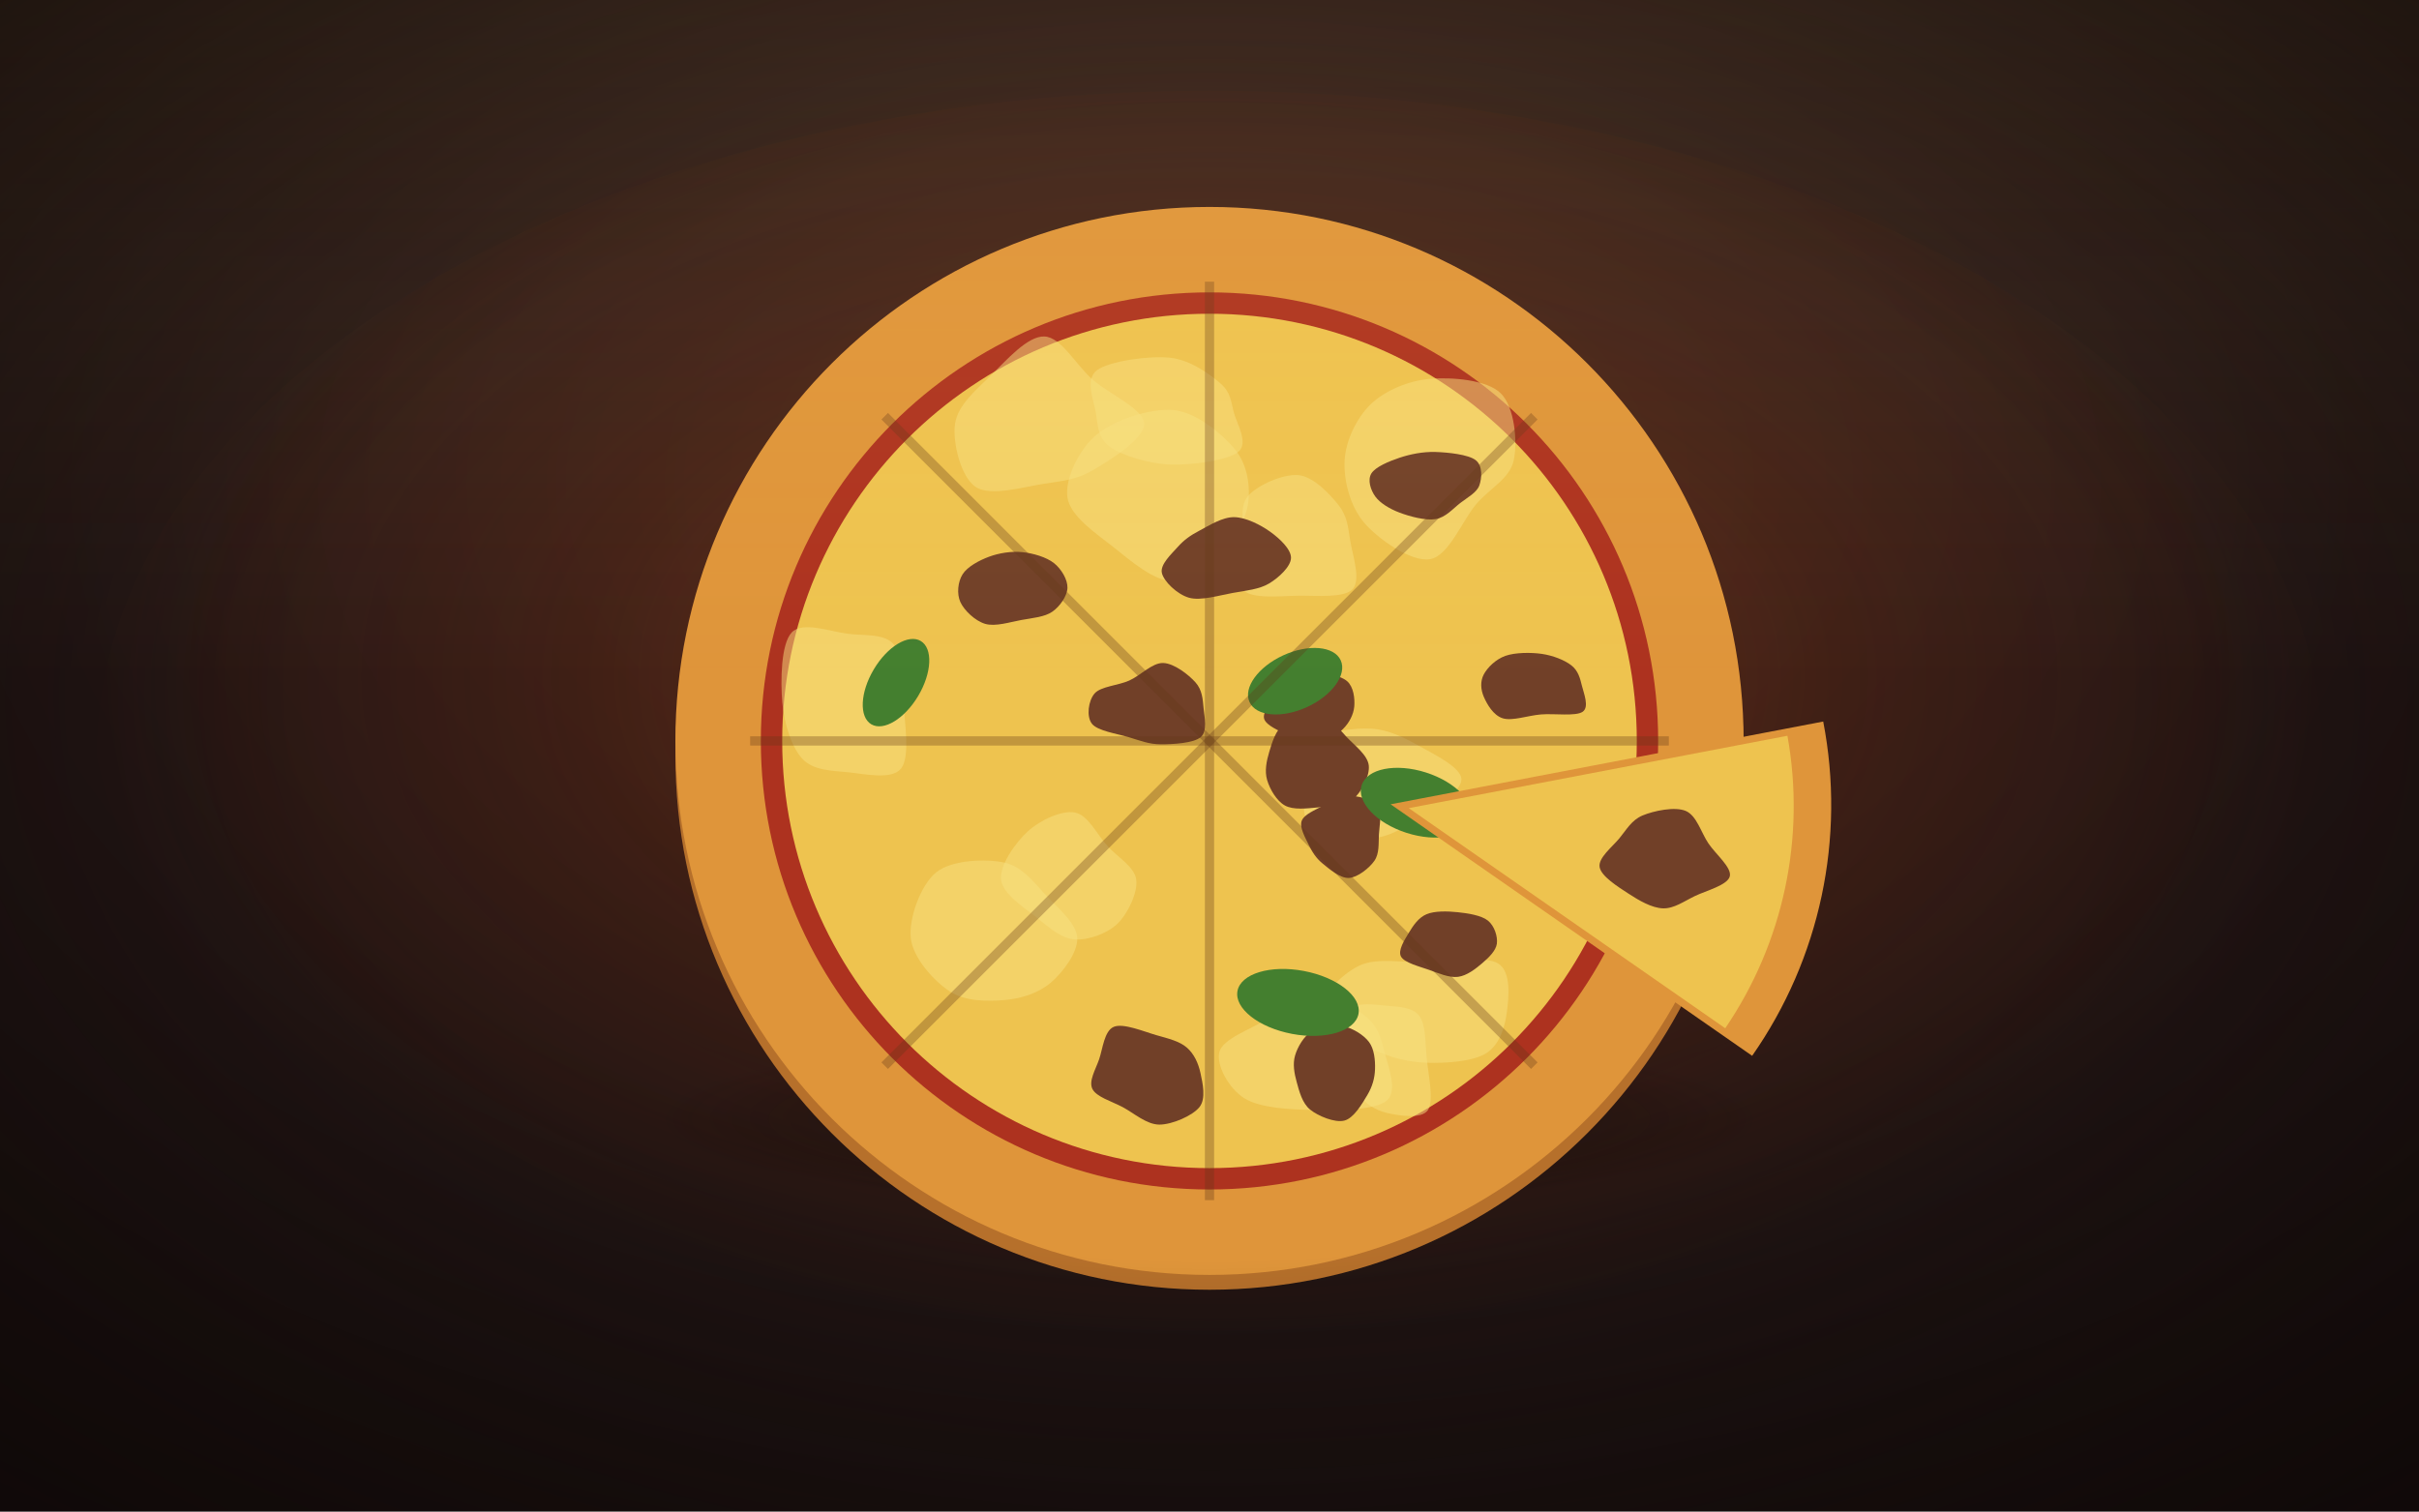
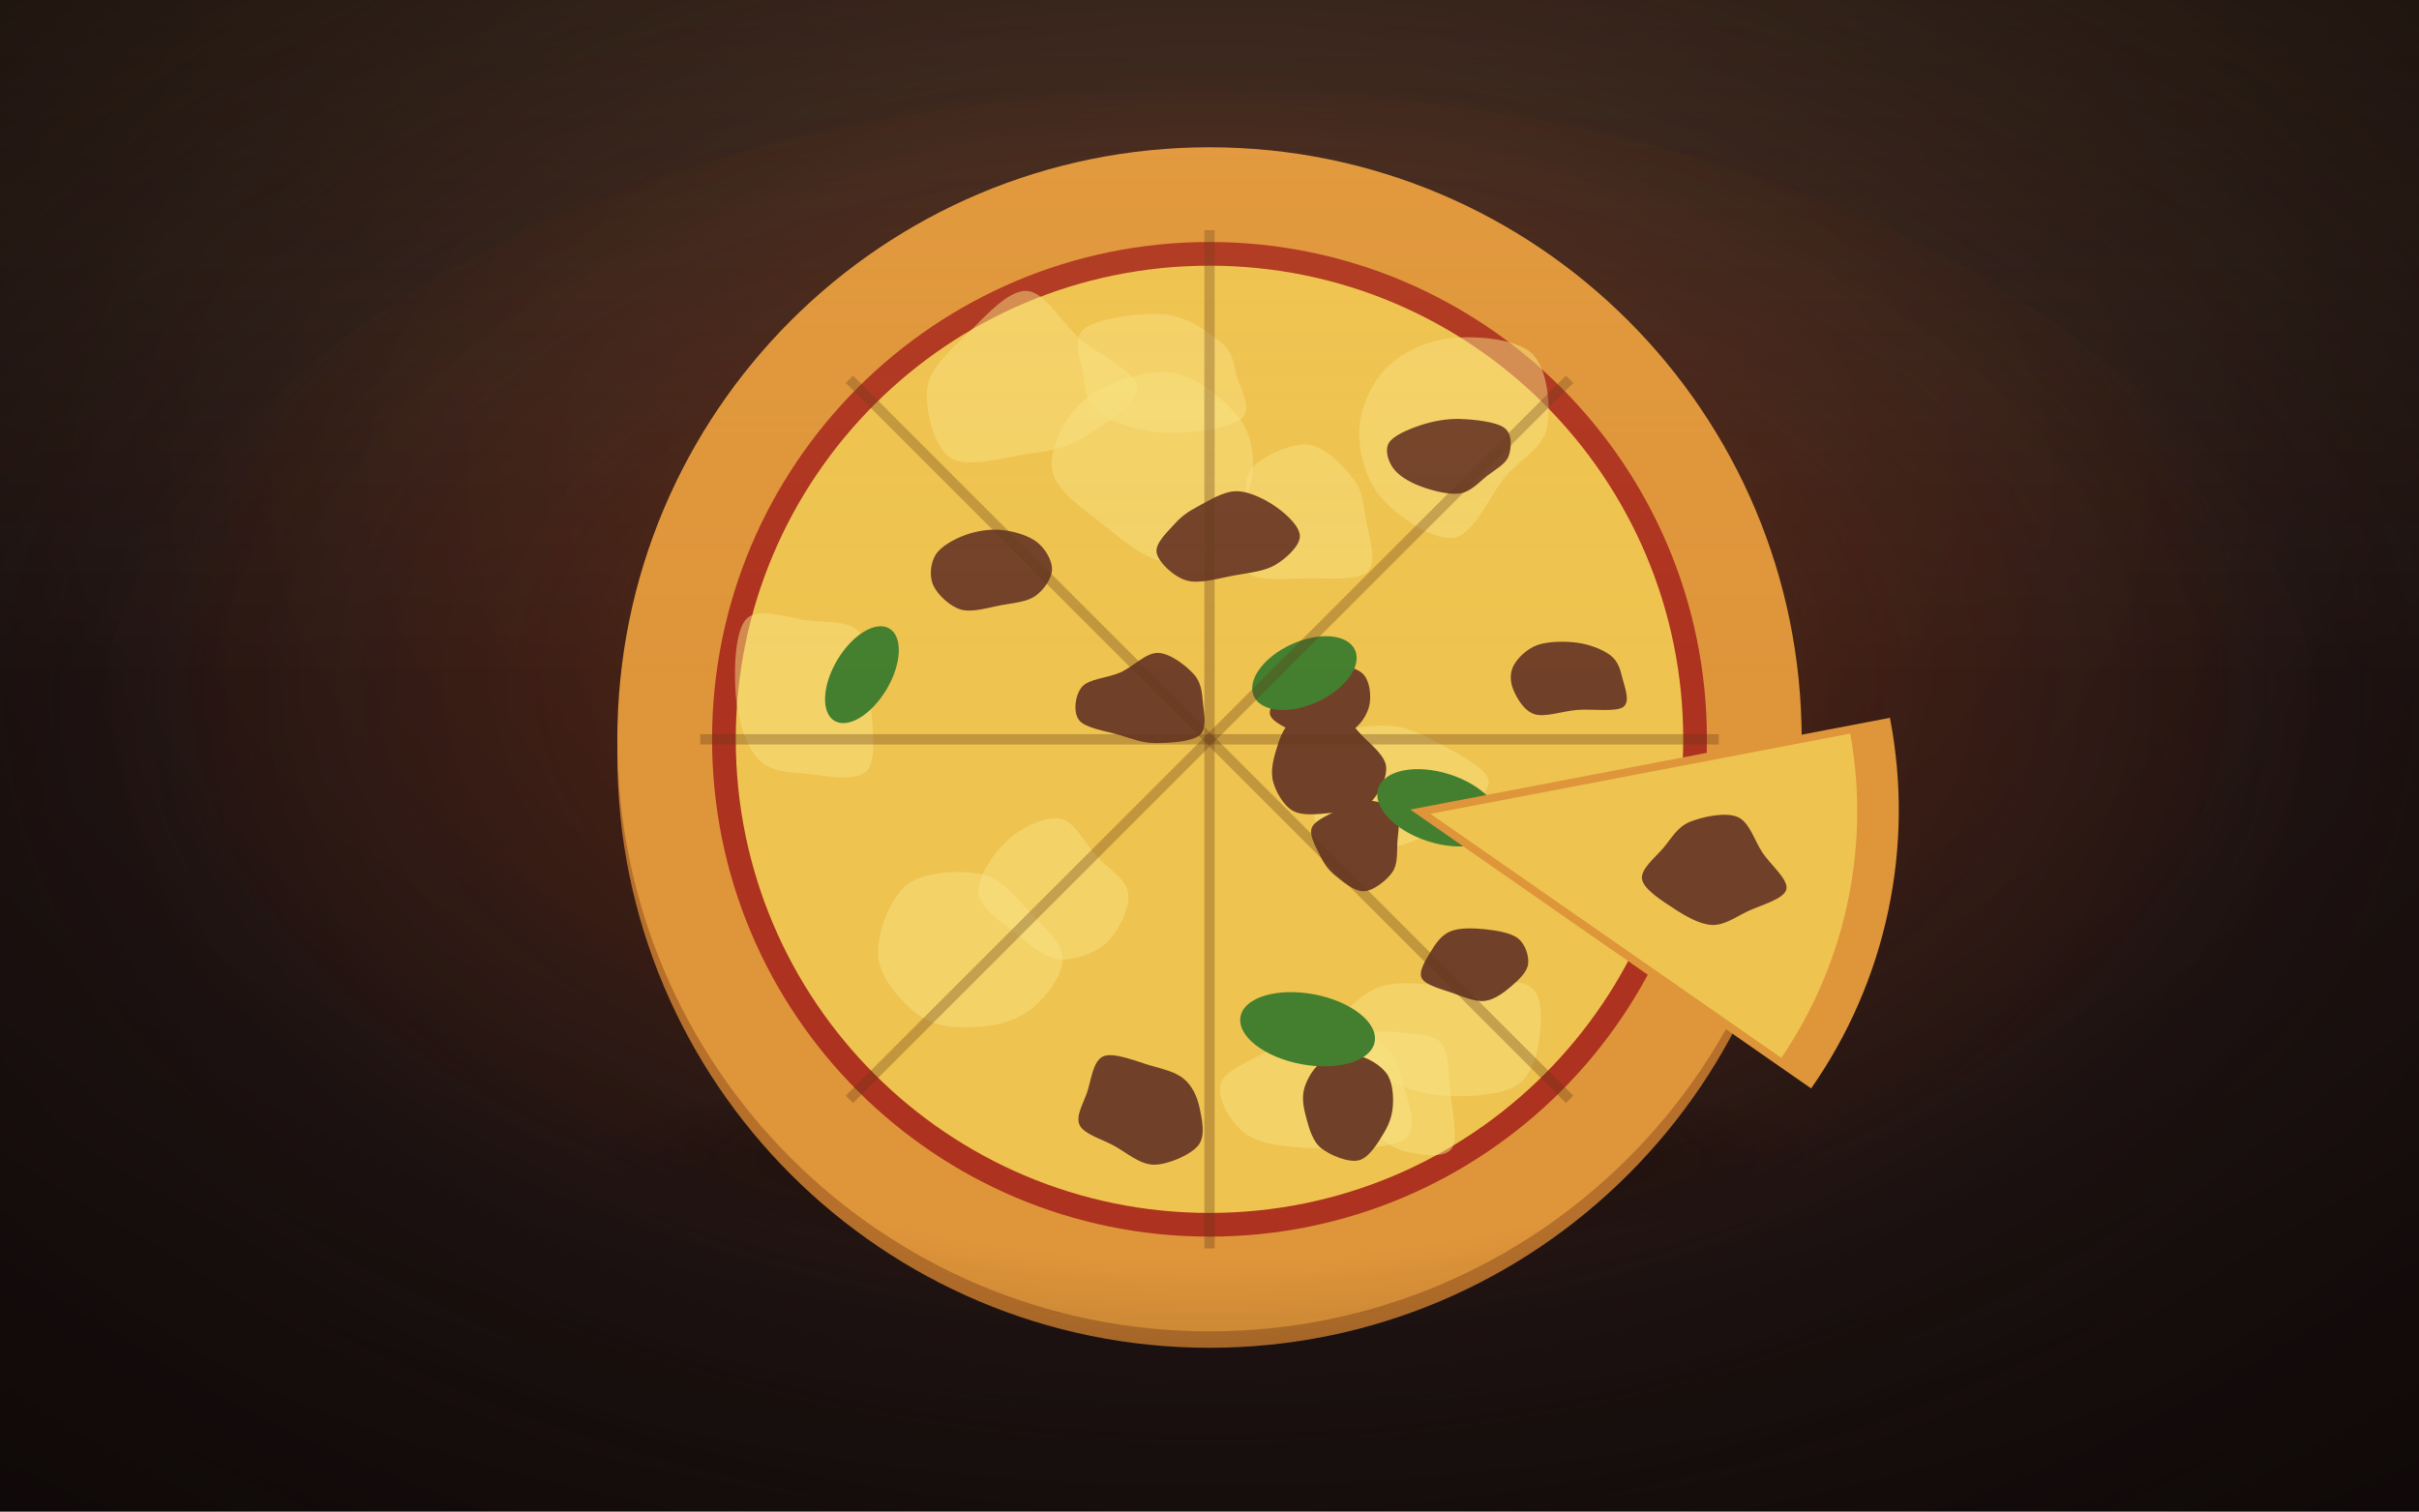
<svg xmlns="http://www.w3.org/2000/svg" viewBox="0 0 1200 750" width="1200" height="750">
  <defs>
    <radialGradient id="ground" cx="50%" cy="32%" r="84%">
      <stop offset="0%" stop-color="hsl(6.17 33% 17%)" />
      <stop offset="58%" stop-color="hsl(6.17 26% 10%)" />
      <stop offset="100%" stop-color="hsl(6.17 22% 6%)" />
    </radialGradient>
    <radialGradient id="keyLight" cx="50%" cy="44%" r="50%">
      <stop offset="0%" stop-color="hsl(26 96% 58% / 0.34)" />
      <stop offset="55%" stop-color="hsl(20 92% 46% / 0.116)" />
      <stop offset="100%" stop-color="hsl(20 90% 40% / 0)" />
    </radialGradient>
    <radialGradient id="dishShadow" cx="50%" cy="50%" r="50%">
      <stop offset="0%" stop-color="hsl(6.17 60% 3% / 0.6)" />
      <stop offset="100%" stop-color="hsl(6.17 60% 3% / 0)" />
    </radialGradient>
    <radialGradient id="vignette" cx="50%" cy="46%" r="72%">
      <stop offset="52%" stop-color="hsl(6.17 40% 4% / 0)" />
      <stop offset="100%" stop-color="hsl(6.17 40% 4% / 0.62)" />
    </radialGradient>
    <linearGradient id="topSheen" x1="0" y1="0" x2="0" y2="1">
      <stop offset="0%" stop-color="hsl(38 100% 72% / 0.11)" />
      <stop offset="45%" stop-color="hsl(38 100% 72% / 0)" />
    </linearGradient>
  </defs>
  <rect width="1200" height="750" fill="url(#ground)" />
  <ellipse cx="600" cy="375" rx="552" ry="330" fill="url(#keyLight)" />
-   <g transform="translate(600 375) scale(0.92)">
+   <g transform="translate(600 375) scale(1.02)">
    <ellipse cx="0" cy="196" rx="300" ry="48" fill="url(#dishShadow)" />
    <circle cx="0" cy="0" r="288" fill="hsl(30 62% 44%)" />
    <circle cx="0" cy="-8" r="288" fill="hsl(33 72% 55%)" />
    <circle cx="-115.53" cy="155.41" r="3.91" fill="hsl(24 60% 28% / 0.55)" opacity="0.42" />
    <circle cx="-65.76" cy="192.95" r="4.35" fill="hsl(24 60% 28% / 0.55)" opacity="0.43" />
    <circle cx="150.05" cy="-77.93" r="4.3" fill="hsl(24 60% 28% / 0.55)" opacity="0.47" />
    <circle cx="65.14" cy="5.68" r="2.83" fill="hsl(24 60% 28% / 0.55)" opacity="0.31" />
    <circle cx="-69.42" cy="-131.16" r="5.53" fill="hsl(24 60% 28% / 0.55)" opacity="0.48" />
    <circle cx="170.9" cy="2.06" r="2.78" fill="hsl(24 60% 28% / 0.55)" opacity="0.39" />
    <circle cx="43.66" cy="-114.41" r="5.08" fill="hsl(24 60% 28% / 0.55)" opacity="0.41" />
    <circle cx="94.69" cy="-118.77" r="3.85" fill="hsl(24 60% 28% / 0.55)" opacity="0.2" />
    <circle cx="-162.39" cy="31.86" r="2.62" fill="hsl(24 60% 28% / 0.55)" opacity="0.46" />
    <circle cx="176.39" cy="-114.81" r="6.06" fill="hsl(24 60% 28% / 0.55)" opacity="0.21" />
    <circle cx="-57.84" cy="0.52" r="5.72" fill="hsl(24 60% 28% / 0.55)" opacity="0.42" />
    <circle cx="107.24" cy="182.84" r="5.05" fill="hsl(24 60% 28% / 0.55)" opacity="0.25" />
    <circle cx="-143.16" cy="138.4" r="4.35" fill="hsl(24 60% 28% / 0.55)" opacity="0.24" />
    <circle cx="-67.15" cy="-175.1" r="4.51" fill="hsl(24 60% 28% / 0.55)" opacity="0.21" />
    <circle cx="40.12" cy="-204.3" r="4.55" fill="hsl(24 60% 28% / 0.55)" opacity="0.2" />
    <circle cx="-198.31" cy="100.35" r="4" fill="hsl(24 60% 28% / 0.55)" opacity="0.28" />
    <circle cx="-156.62" cy="-50.35" r="3.73" fill="hsl(24 60% 28% / 0.55)" opacity="0.29" />
    <circle cx="18.32" cy="93.7" r="3.08" fill="hsl(24 60% 28% / 0.55)" opacity="0.22" />
    <circle cx="-138.89" cy="-137.2" r="4.98" fill="hsl(24 60% 28% / 0.55)" opacity="0.22" />
    <circle cx="-213.88" cy="-86.25" r="6.43" fill="hsl(24 60% 28% / 0.55)" opacity="0.3" />
    <circle cx="12.3" cy="-138.19" r="4.2" fill="hsl(24 60% 28% / 0.55)" opacity="0.33" />
    <circle cx="-182.5" cy="68.52" r="5.88" fill="hsl(24 60% 28% / 0.55)" opacity="0.26" />
    <circle cx="52.89" cy="-162.24" r="3.9" fill="hsl(24 60% 28% / 0.55)" opacity="0.3" />
    <circle cx="-26" cy="219.49" r="6.27" fill="hsl(24 60% 28% / 0.55)" opacity="0.32" />
    <circle cx="-52.48" cy="-20.12" r="3.04" fill="hsl(24 60% 28% / 0.55)" opacity="0.24" />
    <circle cx="91.6" cy="-37.53" r="5.08" fill="hsl(24 60% 28% / 0.55)" opacity="0.21" />
    <circle cx="0" cy="-8" r="241.92" fill="hsl(8 70% 40%)" />
    <circle cx="0" cy="-8" r="230.4" fill="hsl(44 82% 62%)" />
    <path d="M13.09 -185.27C14.72 -179.09 21.26 -168.62 15.52 -163.92C9.78 -159.22 -9.83 -156.64 -21.35 -157.08C-32.88 -157.53 -46.96 -161.88 -53.63 -166.58C-60.29 -171.28 -60.18 -178.37 -61.35 -185.27C-62.51 -192.17 -67.26 -203.09 -60.6 -207.99C-53.93 -212.89 -32.41 -215.86 -21.35 -214.68C-10.29 -213.51 0 -205.86 5.74 -200.96C11.48 -196.05 11.47 -191.44 13.09 -185.27Z" fill="hsl(48 90% 74%)" opacity="0.5" />
    <path d="M94.35 159.67C96.2 167.23 101.84 180.84 95.48 186.07C89.12 191.3 68.98 191.26 56.22 191.04C43.45 190.83 27.35 190.01 18.87 184.78C10.4 179.55 3.43 166.73 5.36 159.67C7.3 152.6 22.03 147.6 30.51 142.38C38.99 137.16 47.23 128.64 56.22 128.36C65.2 128.08 78.04 135.5 84.4 140.71C90.75 145.93 92.51 152.11 94.35 159.67Z" fill="hsl(48 90% 74%)" opacity="0.5" />
    <path d="M-71.31 98.43C-71.02 106.15 -79.1 116.87 -85.63 122.42C-92.16 127.97 -101.41 130.98 -110.49 131.75C-119.58 132.52 -131.72 132.6 -140.14 127.04C-148.57 121.49 -159.85 109.13 -161.05 98.43C-162.25 87.74 -155.78 69.66 -147.35 62.87C-138.93 56.07 -120.49 55.44 -110.49 57.65C-100.49 59.86 -93.89 69.32 -87.36 76.12C-80.83 82.91 -71.59 90.72 -71.31 98.43Z" fill="hsl(48 90% 74%)" opacity="0.5" />
    <path d="M75.92 -115.73C77.16 -108.21 81.81 -94.76 77.16 -89.86C72.51 -84.96 57.85 -86.42 48.03 -86.32C38.22 -86.23 23.23 -84.39 18.27 -89.29C13.31 -94.19 17.86 -107.28 18.27 -115.73C18.68 -124.18 15.74 -134.07 20.7 -140.01C25.66 -145.94 39.86 -152.17 48.03 -151.34C56.2 -150.5 65.08 -140.93 69.72 -135C74.37 -129.06 74.68 -123.25 75.92 -115.73Z" fill="hsl(48 90% 74%)" opacity="0.5" />
    <path d="M117.06 162.68C117.84 171.19 121.29 186.22 117.71 191.21C114.13 196.19 101.83 194.04 95.57 192.61C89.3 191.17 84.03 187.57 80.12 182.58C76.2 177.59 72.81 170.27 72.07 162.68C71.33 155.1 71.77 141.72 75.68 137.08C79.6 132.44 89.34 134.33 95.57 134.84C101.79 135.36 109.46 135.54 113.04 140.18C116.62 144.82 116.28 154.18 117.06 162.68Z" fill="hsl(48 90% 74%)" opacity="0.5" />
    <path d="M-35.22 -179.01C-35.09 -170.94 -53.22 -159.78 -62.18 -154.4C-71.14 -149.03 -78.34 -148.32 -88.98 -146.74C-99.63 -145.17 -118.02 -139.59 -126.06 -144.97C-134.1 -150.35 -138.62 -168.95 -137.22 -179.01C-135.82 -189.07 -125.69 -197.48 -117.65 -205.33C-109.61 -213.18 -98.09 -226.54 -88.98 -226.13C-79.88 -225.72 -71.98 -210.7 -63.02 -202.85C-54.06 -195 -35.36 -187.09 -35.22 -179.01Z" fill="hsl(48 90% 74%)" opacity="0.5" />
    <path d="M-165.01 -28.86C-164.38 -17.73 -161.31 0.6 -166.31 6.9C-171.31 13.19 -186.14 9.76 -195 8.89C-203.87 8.02 -213.61 7.96 -219.5 1.67C-225.39 -4.62 -229.39 -17.49 -230.35 -28.86C-231.31 -40.23 -231.13 -60.38 -225.24 -66.54C-219.35 -72.69 -204.19 -66.88 -195 -65.78C-185.81 -64.67 -175.09 -66.05 -170.09 -59.9C-165.1 -53.75 -165.64 -39.99 -165.01 -28.86Z" fill="hsl(48 90% 74%)" opacity="0.5" />
    <path d="M-39.5 66.84C-38.59 73.8 -44.06 85.16 -49.57 90.53C-55.09 95.9 -65.38 99.55 -72.58 99.06C-79.78 98.58 -86.12 92.99 -92.76 87.62C-99.4 82.24 -111.54 74.65 -112.4 66.84C-113.26 59.02 -104.56 46.77 -97.93 40.74C-91.29 34.7 -79.74 29.29 -72.58 30.62C-65.42 31.96 -60.51 42.69 -54.99 48.73C-49.48 54.77 -40.4 59.87 -39.5 66.84Z" fill="hsl(48 90% 74%)" opacity="0.5" />
    <path d="M164.01 -159.25C161.8 -149.26 151.26 -144.48 143.74 -135.61C136.23 -126.74 128.94 -107.69 118.9 -106.01C108.86 -104.34 91.17 -116.69 83.5 -125.56C75.82 -134.44 72.28 -148.57 72.86 -159.25C73.44 -169.92 79.3 -182.28 86.97 -189.62C94.64 -196.96 107.22 -202.3 118.9 -203.28C130.57 -204.26 149.5 -202.85 157.02 -195.51C164.54 -188.17 166.23 -169.23 164.01 -159.25Z" fill="hsl(48 90% 74%)" opacity="0.5" />
    <path d="M135.83 12.42C136.27 18.64 123.67 26.64 115.56 32C107.45 37.36 97.51 43.97 87.18 44.57C76.85 45.17 59.19 40.95 53.58 35.59C47.98 30.23 53.01 19.77 53.56 12.42C54.1 5.08 51.26 -3.98 56.86 -8.49C62.46 -12.99 77.83 -15.14 87.18 -14.62C96.52 -14.09 104.82 -9.85 112.93 -5.34C121.04 -0.84 135.39 6.2 135.83 12.42Z" fill="hsl(48 90% 74%)" opacity="0.5" />
    <path d="M21.16 -139.37C20.69 -130.89 17.05 -122.62 10.3 -115.1C3.55 -107.58 -8.98 -94.64 -19.35 -94.24C-29.73 -93.84 -42.43 -105.15 -51.97 -112.67C-61.52 -120.19 -75.14 -129.27 -76.61 -139.37C-78.07 -149.47 -70.3 -165.41 -60.76 -173.26C-51.22 -181.11 -31.67 -187.68 -19.35 -186.46C-7.04 -185.25 6.38 -173.8 13.13 -165.96C19.88 -158.11 21.63 -147.85 21.16 -139.37Z" fill="hsl(48 90% 74%)" opacity="0.5" />
    <path d="M160.31 138.49C159.23 146.55 156.36 155.9 149.24 160.42C142.11 164.93 127.67 165.89 117.56 165.58C107.45 165.27 98.25 163.07 88.57 158.55C78.9 154.04 60.78 146.06 59.51 138.49C58.23 130.92 71.24 117.63 80.92 113.13C90.59 108.64 105.09 111.7 117.56 111.53C130.03 111.36 148.59 107.6 155.71 112.09C162.84 116.58 161.39 130.44 160.31 138.49Z" fill="hsl(48 90% 74%)" opacity="0.5" />
    <path d="M78.06 -26.55C77.67 -22.27 75.35 -17.74 72 -14.45C68.65 -11.17 62.93 -7.36 57.96 -6.83C52.99 -6.3 46.92 -9.13 42.18 -11.29C37.45 -13.44 30.73 -16.34 29.53 -19.75C28.33 -23.17 32.71 -28.35 34.99 -31.8C37.26 -35.24 39.42 -38.27 43.19 -40.45C46.97 -42.62 52.45 -44.87 57.63 -44.82C62.81 -44.77 70.89 -43.19 74.29 -40.14C77.7 -37.1 78.44 -30.83 78.06 -26.55Z" fill="hsl(20 48% 30%)" />
    <path d="M91.36 42.28C91.1 47.26 91.65 52.66 88.95 56.6C86.25 60.54 79.83 65.66 75.17 65.91C70.5 66.16 64.56 61.06 60.96 58.1C57.36 55.13 55.43 51.96 53.55 48.13C51.68 44.3 48.42 38.66 49.71 35.13C50.99 31.6 57.11 29.21 61.26 26.95C65.41 24.69 69.74 21.6 74.62 21.56C79.49 21.53 87.71 23.29 90.5 26.74C93.29 30.2 91.62 37.31 91.36 42.28Z" fill="hsl(20 48% 30%)" />
    <path d="M200.79 -37.82C201.8 -33.65 204.89 -26.32 201.23 -23.74C197.56 -21.15 185.95 -22.88 178.77 -22.29C171.59 -21.7 163.28 -18.62 158.14 -20.2C152.99 -21.79 149.62 -27.85 147.91 -31.79C146.2 -35.73 145.94 -40.17 147.88 -43.85C149.82 -47.53 154.34 -52.04 159.56 -53.88C164.79 -55.73 173.29 -55.8 179.22 -54.94C185.16 -54.08 191.57 -51.57 195.16 -48.72C198.76 -45.86 199.78 -41.98 200.79 -37.82Z" fill="hsl(20 48% 30%)" />
    <path d="M85.89 5.28C86.47 10.87 82.02 19.63 77.44 23.39C72.87 27.15 64.58 27.29 58.46 27.86C52.34 28.44 45.29 29.32 40.73 26.86C36.16 24.39 32.49 17.91 31.07 13.08C29.65 8.25 30.71 2.92 32.22 -2.12C33.74 -7.16 35.64 -13.79 40.17 -17.18C44.71 -20.57 53.82 -23.65 59.45 -22.47C65.07 -21.3 69.54 -14.73 73.95 -10.1C78.35 -5.48 85.31 -0.3 85.89 5.28Z" fill="hsl(20 48% 30%)" />
    <path d="M154.95 101.35C154.43 105.19 150.51 108.93 147.02 111.91C143.53 114.9 138.77 118.64 134 119.24C129.23 119.83 123.52 117.3 118.4 115.48C113.27 113.66 105.09 111.64 103.27 108.31C101.45 104.98 105.18 99.31 107.47 95.5C109.76 91.7 112.62 87.33 117 85.48C121.39 83.62 128.26 83.8 133.78 84.37C139.3 84.94 146.59 86.07 150.12 88.9C153.65 91.73 155.46 97.52 154.95 101.35Z" fill="hsl(20 48% 30%)" />
    <path d="M-3.18 -25.63C-2.72 -20.7 -0.93 -13.26 -4.77 -10.02C-8.61 -6.77 -19.73 -6.16 -26.24 -6.17C-32.74 -6.18 -37.58 -8.24 -43.78 -10.09C-49.98 -11.95 -60.4 -13.39 -63.43 -17.31C-66.46 -21.22 -65.34 -29.7 -61.98 -33.57C-58.62 -37.45 -49.45 -37.81 -43.28 -40.56C-37.12 -43.3 -30.95 -50.19 -25 -50.03C-19.05 -49.87 -11.19 -43.65 -7.56 -39.58C-3.92 -35.51 -3.64 -30.55 -3.18 -25.63Z" fill="hsl(20 48% 30%)" />
    <path d="M43.95 -106.69C43.85 -102.04 37.37 -96.06 32.13 -92.91C26.88 -89.77 19.7 -89.09 12.5 -87.81C5.3 -86.53 -4.7 -83.43 -11.06 -85.24C-17.43 -87.04 -24.69 -94.06 -25.69 -98.63C-26.69 -103.2 -20.48 -108.85 -17.08 -112.66C-13.68 -116.47 -10.37 -118.82 -5.3 -121.49C-0.24 -124.16 6.98 -128.8 13.33 -128.69C19.67 -128.58 27.64 -124.48 32.74 -120.81C37.85 -117.15 44.05 -111.34 43.95 -106.69Z" fill="hsl(20 48% 30%)" />
    <path d="M89.25 169.04C89.1 173.82 87.85 178.39 85.09 183.01C82.33 187.63 77.83 195.47 72.69 196.77C67.55 198.08 58.53 194.28 54.26 190.84C49.99 187.39 48.4 180.97 47.05 176.11C45.7 171.25 44.8 166.24 46.14 161.66C47.49 157.08 50.82 151.27 55.1 148.63C59.39 145.99 66.7 144.86 71.85 145.81C77 146.77 83.09 150.49 85.99 154.36C88.89 158.23 89.4 164.27 89.25 169.04Z" fill="hsl(20 48% 30%)" />
    <path d="M145.5 -145.82C144.13 -141.96 139.18 -139.37 135.24 -136.34C131.31 -133.31 127.33 -128.5 121.88 -127.63C116.43 -126.76 107.96 -129.07 102.54 -131.11C97.13 -133.14 91.93 -136.3 89.39 -139.83C86.84 -143.36 85.13 -148.79 87.29 -152.27C89.46 -155.75 96.63 -158.77 102.38 -160.7C108.14 -162.63 114.98 -164.04 121.83 -163.84C128.68 -163.63 139.52 -162.48 143.47 -159.47C147.42 -156.47 146.87 -149.67 145.5 -145.82Z" fill="hsl(20 48% 30%)" />
    <path d="M-76.59 -90.54C-76.74 -86.17 -80.61 -80.59 -84.75 -77.7C-88.9 -74.81 -95.44 -74.32 -101.47 -73.22C-107.5 -72.12 -115.45 -69.52 -120.93 -71.13C-126.41 -72.74 -132.3 -78.43 -134.33 -82.89C-136.36 -87.35 -135.7 -93.8 -133.13 -97.88C-130.55 -101.96 -124.23 -105.36 -118.87 -107.35C-113.52 -109.34 -106.83 -110.4 -101 -109.83C-95.16 -109.26 -87.95 -107.14 -83.88 -103.92C-79.81 -100.71 -76.45 -94.92 -76.59 -90.54Z" fill="hsl(20 48% 30%)" />
    <path d="M-4.86 171.16C-3.72 176.52 -1.73 184.86 -5.42 189.49C-9.11 194.12 -20.12 198.93 -27.01 198.93C-33.9 198.94 -40.74 192.74 -46.76 189.53C-52.78 186.33 -61.01 184.01 -63.14 179.7C-65.26 175.39 -61.42 169.25 -59.5 163.67C-57.58 158.08 -56.75 148.36 -51.61 146.2C-46.47 144.03 -35.21 148.83 -28.65 150.69C-22.09 152.55 -16.24 153.94 -12.27 157.35C-8.31 160.76 -6.01 165.81 -4.86 171.16Z" fill="hsl(20 48% 30%)" />
    <ellipse cx="46.17" cy="-40.21" rx="27.04" ry="15.35" fill="hsl(104 46% 34%)" transform="rotate(-24.65 46.17 -40.21)" />
    <ellipse cx="111.52" cy="25.32" rx="30.94" ry="17.1" fill="hsl(104 46% 34%)" transform="rotate(17.71 111.52 25.32)" />
    <ellipse cx="47.71" cy="133.04" rx="33.2" ry="17.26" fill="hsl(104 46% 34%)" transform="rotate(10.73 47.71 133.04)" />
    <ellipse cx="-169.04" cy="-39.44" rx="26.12" ry="13.95" fill="hsl(104 46% 34%)" transform="rotate(-59.29 -169.04 -39.44)" />
    <g stroke="hsl(24 60% 24% / 0.32)" stroke-width="5">
      <path d="M-247.68 -8 L247.68 -8" />
      <path d="M-175.14 -183.14 L175.14 167.14" />
      <path d="M0 -255.68 L0 239.68" />
      <path d="M175.14 -183.14 L-175.14 167.14" />
    </g>
    <g transform="translate(96 34) rotate(12)">
      <path d="M0 -8 L218.88 -100.16 A236.16 236.16 0 0 1 218.88 84.16 z" fill="hsl(33 72% 55%)" />
      <path d="M10 -8 L201.6 -88.64 A213.12 213.12 0 0 1 201.6 72.64 z" fill="hsl(44 82% 62%)" />
      <path d="M186.97 -8C186.78 -3.12 176.12 2.18 170.84 6.24C165.56 10.31 161.17 15.33 155.28 16.37C149.38 17.41 141.82 14.92 135.49 12.47C129.16 10.03 119.12 6.38 117.27 1.7C115.43 -2.97 121.6 -10.24 124.41 -15.59C127.23 -20.93 128.82 -26.7 134.15 -30.36C139.48 -34.03 150.1 -38.8 156.4 -37.58C162.7 -36.35 166.87 -27.94 171.97 -23.02C177.06 -18.09 187.16 -12.88 186.97 -8Z" fill="hsl(20 48% 30%)" />
    </g>
  </g>
  <rect width="1200" height="750" fill="url(#topSheen)" />
  <rect width="1200" height="750" fill="url(#vignette)" />
</svg>
